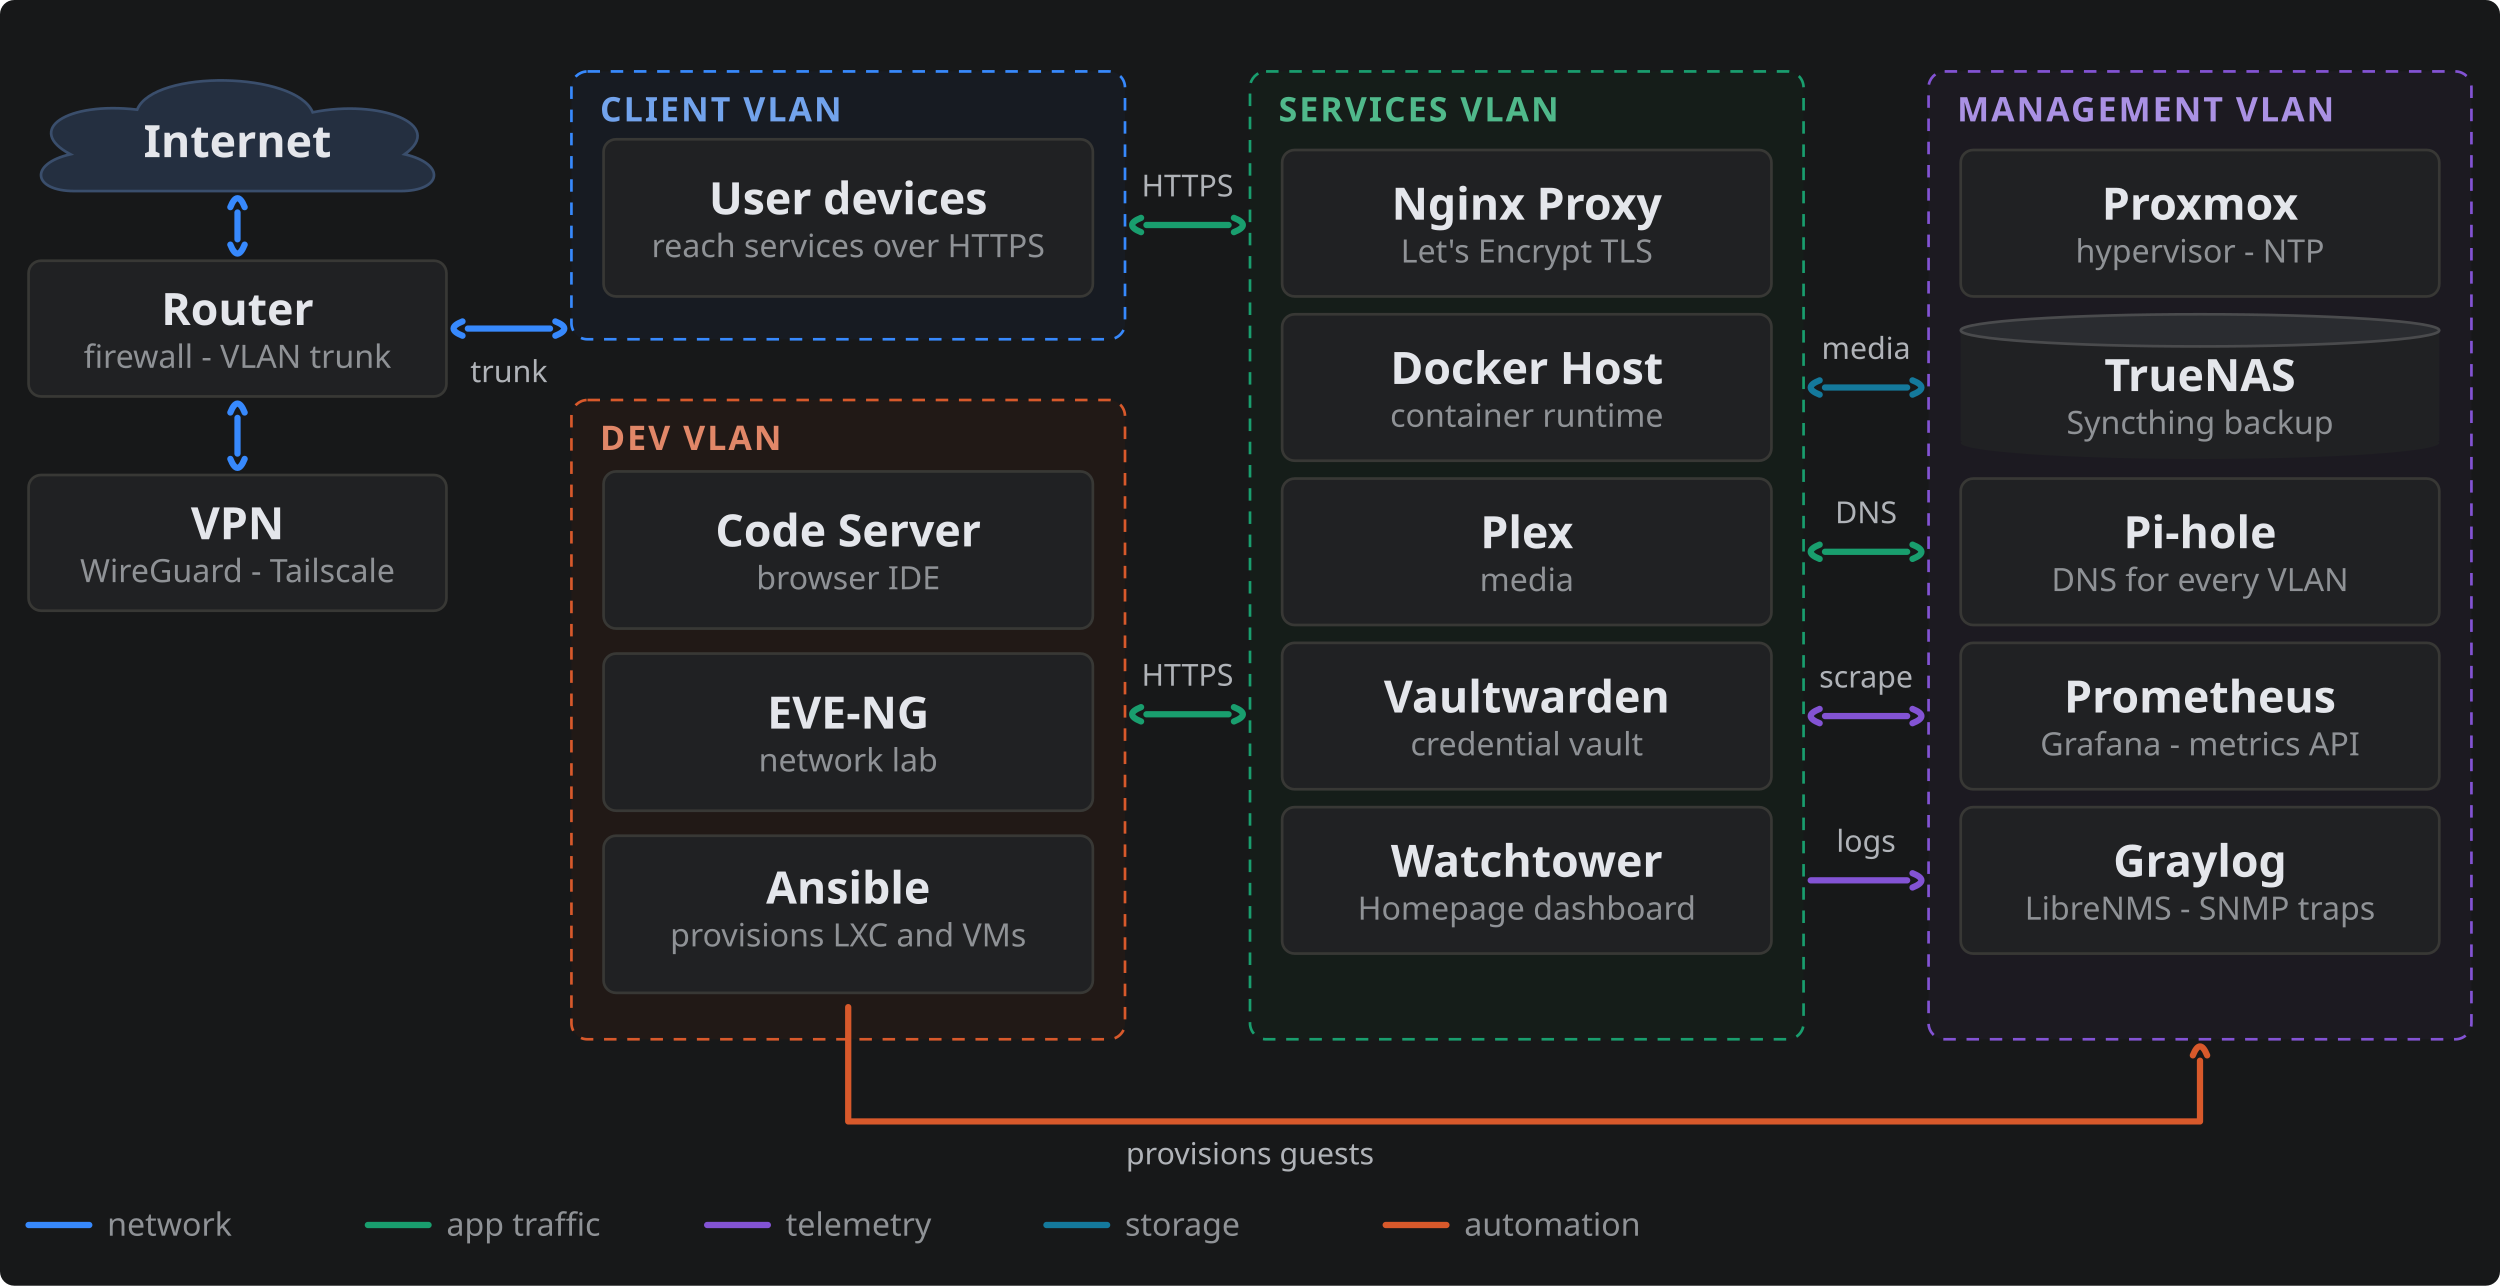
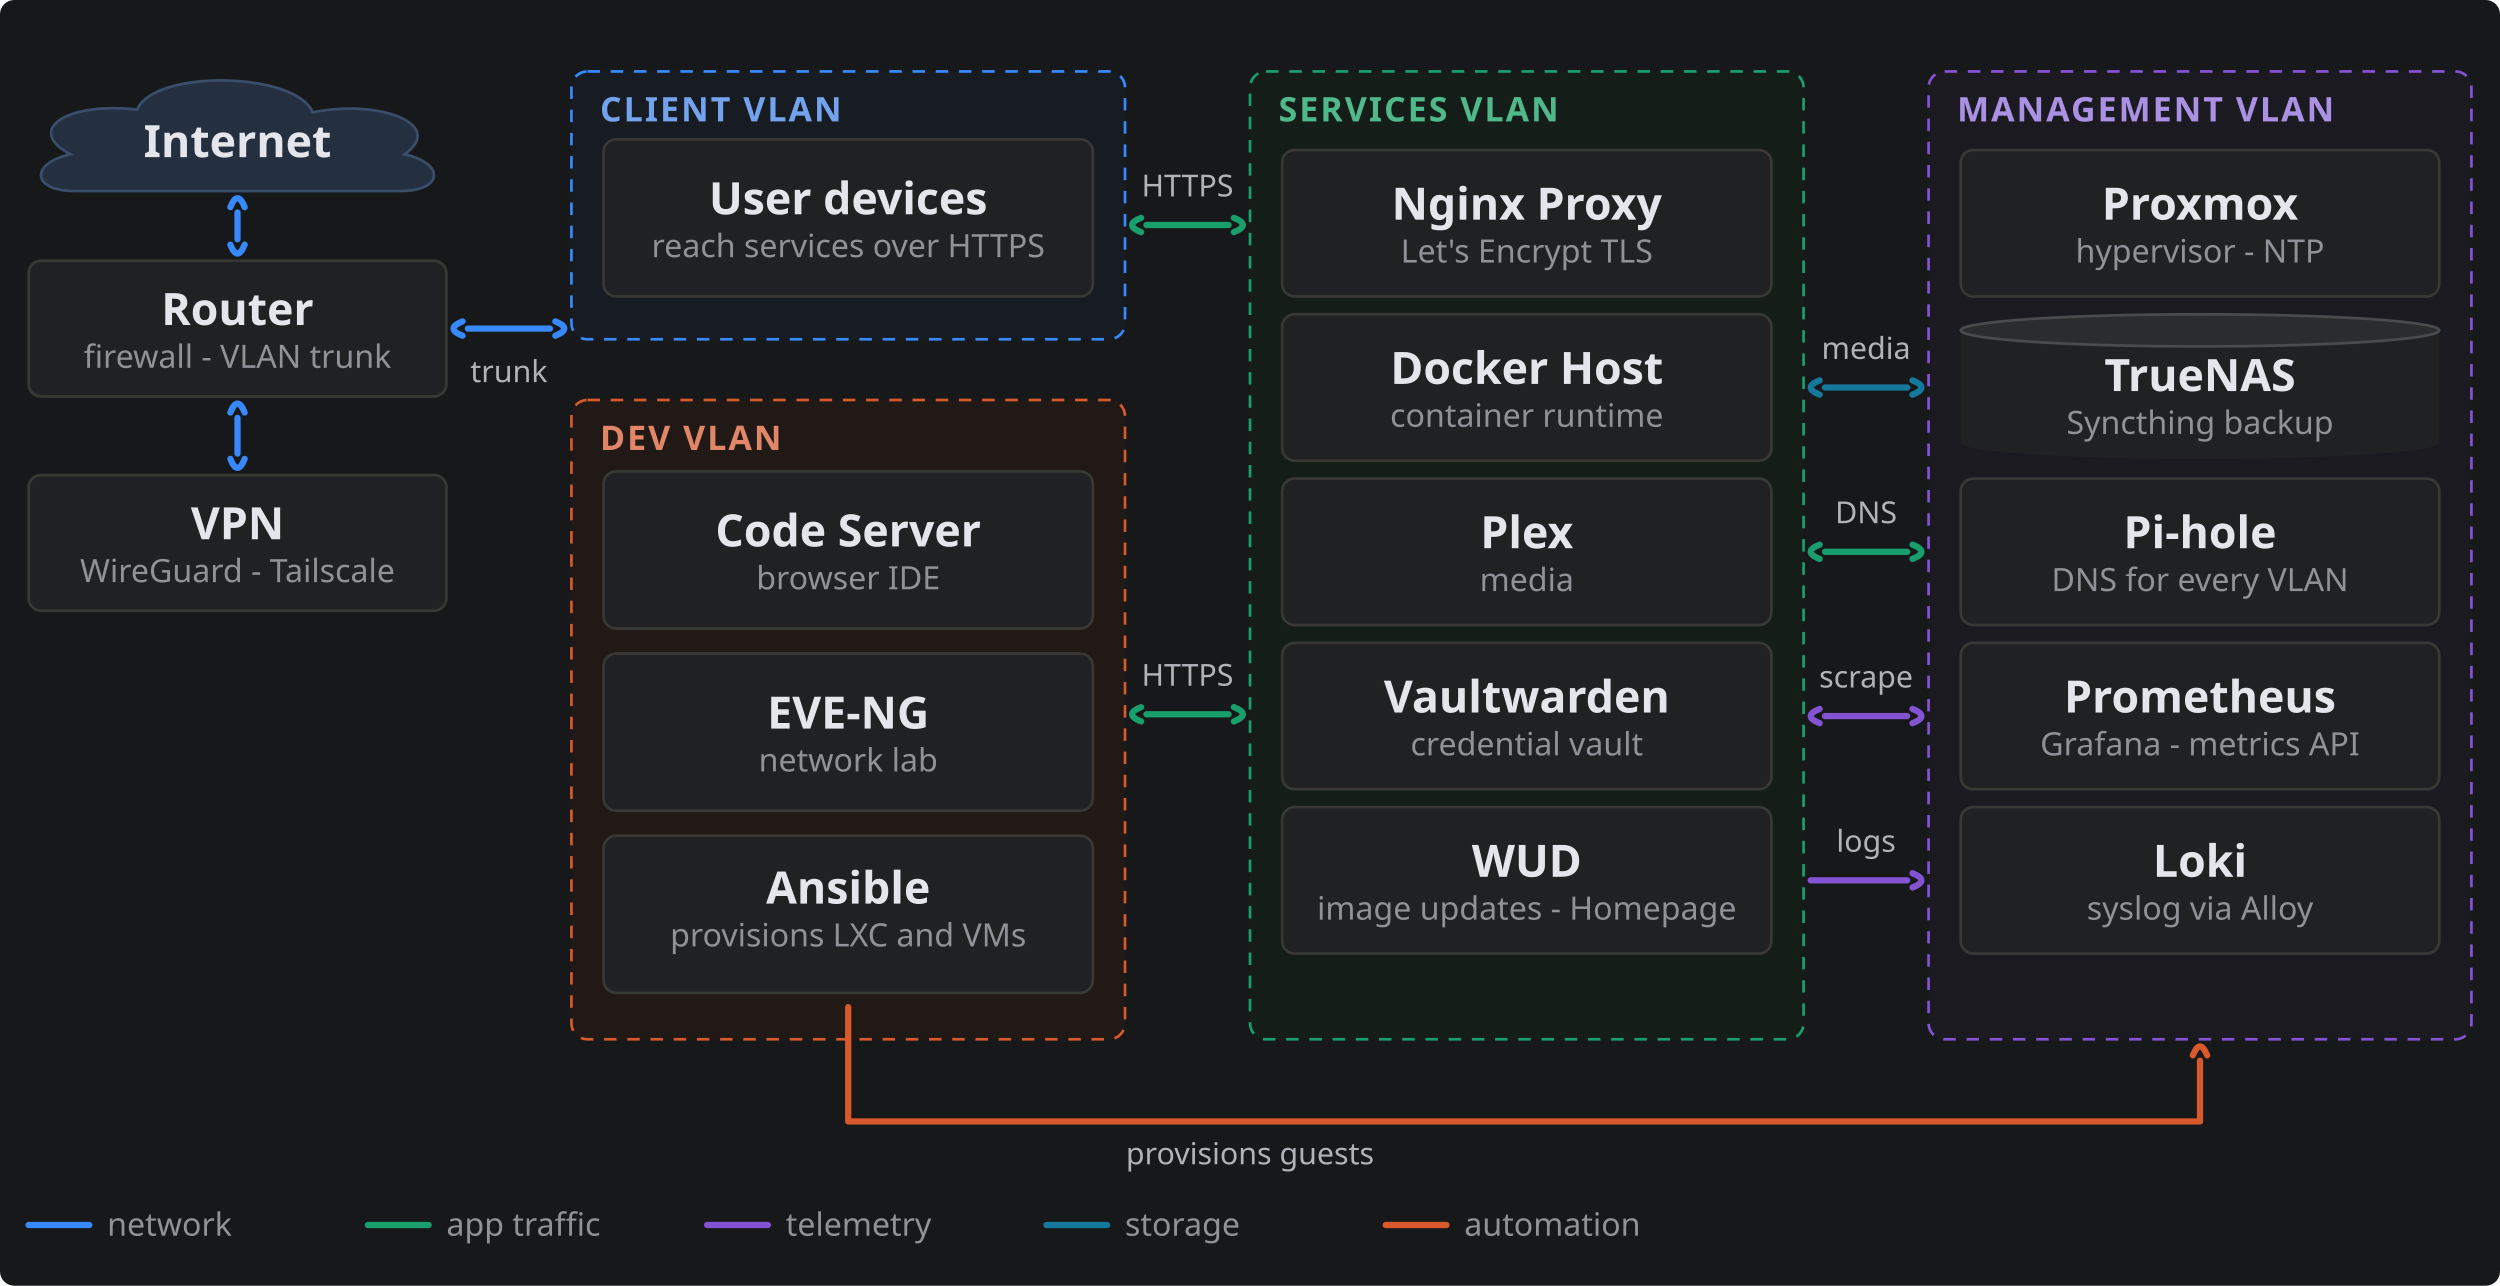
- <svg xmlns="http://www.w3.org/2000/svg" width="1400" height="720" viewBox="0 0 1400 720" role="img" aria-label="Home lab network by VLAN. A router and firewall trunks four VLANs from the internet. Client devices and a dev VLAN running Code Server and EVE-NG reach services over HTTPS through an Nginx reverse proxy with Let's Encrypt certificates. The services VLAN runs that proxy, a Docker host, Plex, Vaultwarden, Watchtower and a Homepage dashboard. The management VLAN runs the Proxmox hypervisor which is also the local NTP server, a TrueNAS box taking media and Syncthing backups, Pi-hole serving DNS to every VLAN, Prometheus scraping each service API with Grafana on top, and Graylog and LibreNMS taking syslog and SNMP traps. WireGuard and Tailscale provide remote access, and Ansible provisions every container and VM.">
+ <svg xmlns="http://www.w3.org/2000/svg" width="1400" height="720" viewBox="0 0 1400 720" role="img" aria-label="Home lab network by VLAN. A router and firewall trunks four VLANs from the internet. Client devices and a dev VLAN running Code Server and EVE-NG reach services over HTTPS through an Nginx reverse proxy with Let's Encrypt certificates. The services VLAN runs that proxy, a Docker host, Plex, Vaultwarden, a container update watcher and a Homepage dashboard. The management VLAN runs the Proxmox hypervisor which is also the local NTP server, a TrueNAS box taking media and Syncthing backups, Pi-hole serving DNS to every VLAN, Prometheus scraping each service API with Grafana on top, and Loki with an Alloy collector taking syslog from every guest. WireGuard and Tailscale provide remote access, and Ansible provisions every container and VM.">
  <rect width="1400" height="720" rx="8" fill="#171819" />
  <defs>
    <style>
      .n     { fill:#202123; stroke:#383835; stroke-width:1.5; }
      .zone  { fill:#1a1b1d; stroke-width:1.5; stroke-dasharray:7 6; }
      .z-blue{ stroke:#3789fd; fill:#171b22; }  .z-blue-t   { fill:#72a3ec; }
      .z-orange{ stroke:#d8592b; fill:#211916; }  .z-orange-t   { fill:#e18768; }
      .z-green{stroke:#199e6e; fill:#151d19; }  .z-green-t  { fill:#50b98b; }
      .z-purple{stroke:#8353d4;fill:#1c1a21; }  .z-purple-t { fill:#aa91e4; }
      .cloud { fill:#242f40; stroke:#3a4e6c; stroke-width:1.5; }
      .cyl   { fill:#202123; }
      .cyl-lid { fill:#2a2c30; stroke:#4a4b4d; stroke-width:1.5; }
      .t     { fill:#e4e6eb; font-family:sans-serif; font-size:25px; font-weight:600; text-anchor:middle; }
      .s     { fill:#8f9296; font-family:sans-serif; font-size:18px; text-anchor:middle; }
      .zt    { font-family:sans-serif; font-size:19px; font-weight:700; text-anchor:start; letter-spacing:.06em; }
      .lbl   { fill:#b0b3b8; font-family:sans-serif; font-size:17px; text-anchor:middle; }
      .key   { fill:#8f9296; font-family:sans-serif; font-size:18px; text-anchor:start; }
      .e     { fill:none; stroke-width:3.5; stroke-linecap:round; stroke-linejoin:round; }
      .head  { fill:none; stroke-width:3.5; stroke-linecap:round; stroke-linejoin:round; }
      .net   { stroke:#3789fd; }
      .web  { stroke:#199e6e; }
      .mon   { stroke:#8353d4; }
      .data { stroke:#14799c; }
      .auto  { stroke:#d8592b; }
    </style>
  </defs>
  <path class="cloud" d="M 41.7 107.0 L 224.3 107.0 C 247.7 107.0, 250.0 91.8, 226.6 86.4 C 250.0 69.7, 212.6 55.3, 175.1 62.9 C 165.8 40.1, 86.2 38.6, 76.8 61.4 C 37.1 56.8, 13.7 72.8, 39.4 86.4 C 16.0 91.8, 18.3 107.0, 41.7 107.0 Z" />
  <text class="t" x="133" y="88">Internet</text>
  <rect class="n" x="16" y="146" width="234" height="76" rx="7" />
  <text class="t" x="133" y="182">Router</text>
  <text class="s" x="133" y="206">firewall - VLAN trunk</text>
  <rect class="n" x="16" y="266" width="234" height="76" rx="7" />
  <text class="t" x="133" y="302">VPN</text>
  <text class="s" x="133" y="326">WireGuard - Tailscale</text>
  <rect class="zone z-blue" x="320" y="40" width="310" height="150" rx="9" />
  <text class="zt z-blue-t" x="336" y="68">CLIENT VLAN</text>
  <rect class="n" x="338" y="78" width="274" height="88" rx="7" />
  <text class="t" x="475" y="120">User devices</text>
  <text class="s" x="475" y="144">reach services over HTTPS</text>
  <rect class="zone z-orange" x="320" y="224" width="310" height="358" rx="9" />
  <text class="zt z-orange-t" x="336" y="252">DEV VLAN</text>
  <rect class="n" x="338" y="264" width="274" height="88" rx="7" />
  <text class="t" x="475" y="306">Code Server</text>
  <text class="s" x="475" y="330">browser IDE</text>
  <rect class="n" x="338" y="366" width="274" height="88" rx="7" />
  <text class="t" x="475" y="408">EVE-NG</text>
  <text class="s" x="475" y="432">network lab</text>
  <rect class="n" x="338" y="468" width="274" height="88" rx="7" />
  <text class="t" x="475" y="506">Ansible</text>
  <text class="s" x="475" y="530">provisions LXC and VMs</text>
  <rect class="zone z-green" x="700" y="40" width="310" height="542" rx="9" />
  <text class="zt z-green-t" x="716" y="68">SERVICES VLAN</text>
  <rect class="n" x="718" y="84" width="274" height="82" rx="7" />
  <text class="t" x="855" y="123">Nginx Proxy</text>
  <text class="s" x="855" y="147">Let's Encrypt TLS</text>
  <rect class="n" x="718" y="176" width="274" height="82" rx="7" />
  <text class="t" x="855" y="215">Docker Host</text>
  <text class="s" x="855" y="239">container runtime</text>
  <rect class="n" x="718" y="268" width="274" height="82" rx="7" />
  <text class="t" x="855" y="307">Plex</text>
  <text class="s" x="855" y="331">media</text>
  <rect class="n" x="718" y="360" width="274" height="82" rx="7" />
  <text class="t" x="855" y="399">Vaultwarden</text>
  <text class="s" x="855" y="423">credential vault</text>
  <rect class="n" x="718" y="452" width="274" height="82" rx="7" />
-   <text class="t" x="855" y="491">Watchtower</text>
-   <text class="s" x="855" y="515">Homepage dashboard</text>
+   <text class="t" x="855" y="491">WUD</text>
+   <text class="s" x="855" y="515">image updates - Homepage</text>
  <rect class="zone z-purple" x="1080" y="40" width="304" height="542" rx="9" />
  <text class="zt z-purple-t" x="1096" y="68">MANAGEMENT VLAN</text>
  <rect class="n" x="1098" y="84" width="268" height="82" rx="7" />
  <text class="t" x="1232" y="123">Proxmox</text>
  <text class="s" x="1232" y="147">hypervisor - NTP</text>
  <g class="cyl">
    <rect x="1098" y="185" width="268" height="62" />
    <ellipse cx="1232" cy="248" rx="134" ry="9" />
  </g>
  <ellipse class="cyl-lid" cx="1232" cy="185" rx="134" ry="9" />
  <text class="t" x="1232" y="219">TrueNAS</text>
  <text class="s" x="1232" y="243">Syncthing backup</text>
  <rect class="n" x="1098" y="268" width="268" height="82" rx="7" />
  <text class="t" x="1232" y="307">Pi-hole</text>
  <text class="s" x="1232" y="331">DNS for every VLAN</text>
  <rect class="n" x="1098" y="360" width="268" height="82" rx="7" />
  <text class="t" x="1232" y="399">Prometheus</text>
  <text class="s" x="1232" y="423">Grafana - metrics API</text>
  <rect class="n" x="1098" y="452" width="268" height="82" rx="7" />
-   <text class="t" x="1232" y="491">Graylog</text>
-   <text class="s" x="1232" y="515">LibreNMS - SNMP traps</text>
+   <text class="t" x="1232" y="491">Loki</text>
+   <text class="s" x="1232" y="515">syslog via Alloy</text>
  <path class="e net" d="M133 234 V254" />
  <path class="head net" d="M-5 -4 Q5 0 -5 4" transform="translate(133 262) rotate(90)" />
  <path class="head net" d="M-5 -4 Q5 0 -5 4" transform="translate(133 226) rotate(-90)" />
  <path class="e net" d="M133 119 V134" />
  <path class="head net" d="M-5 -4 Q5 0 -5 4" transform="translate(133 111) rotate(-90)" />
  <path class="head net" d="M-5 -4 Q5 0 -5 4" transform="translate(133 142) rotate(90)" />
  <path class="e net" d="M262 184 H308" />
  <path class="head net" d="M-5 -4 Q5 0 -5 4" transform="translate(254 184) rotate(180)" />
  <path class="head net" d="M-5 -4 Q5 0 -5 4" transform="translate(316 184)" />
  <text class="lbl" x="285" y="214">trunk</text>
  <path class="e web" d="M642 126 H688" />
  <path class="head web" d="M-5 -4 Q5 0 -5 4" transform="translate(634 126) rotate(180)" />
  <path class="head web" d="M-5 -4 Q5 0 -5 4" transform="translate(696 126)" />
  <text class="lbl" x="665" y="110">HTTPS</text>
  <path class="e web" d="M642 400 H688" />
  <path class="head web" d="M-5 -4 Q5 0 -5 4" transform="translate(634 400) rotate(180)" />
  <path class="head web" d="M-5 -4 Q5 0 -5 4" transform="translate(696 400)" />
  <text class="lbl" x="665" y="384">HTTPS</text>
  <path class="e data" d="M1022 217 H1068" />
  <path class="head data" d="M-5 -4 Q5 0 -5 4" transform="translate(1014 217) rotate(180)" />
  <path class="head data" d="M-5 -4 Q5 0 -5 4" transform="translate(1076 217)" />
  <text class="lbl" x="1045" y="201">media</text>
  <path class="e web" d="M1022 309 H1068" />
  <path class="head web" d="M-5 -4 Q5 0 -5 4" transform="translate(1014 309) rotate(180)" />
  <path class="head web" d="M-5 -4 Q5 0 -5 4" transform="translate(1076 309)" />
  <text class="lbl" x="1045" y="293">DNS</text>
  <path class="e mon" d="M1022 401 H1068" />
  <path class="head mon" d="M-5 -4 Q5 0 -5 4" transform="translate(1076 401)" />
  <path class="head mon" d="M-5 -4 Q5 0 -5 4" transform="translate(1014 401) rotate(180)" />
  <text class="lbl" x="1045" y="385">scrape</text>
  <path class="e mon" d="M1014 493 H1068" />
  <path class="head mon" d="M-5 -4 Q5 0 -5 4" transform="translate(1076 493)" />
  <text class="lbl" x="1045" y="477">logs</text>
  <path class="e auto" d="M475 564 V628 H1232 V594" />
  <path class="head auto" d="M-5 -4 Q5 0 -5 4" transform="translate(1232 586) rotate(-90)" />
  <text class="lbl" x="700" y="652">provisions guests</text>
  <line class="e net" x1="16" y1="686" x2="50" y2="686" />
  <text class="key" x="60" y="692">network</text>
  <line class="e web" x1="206" y1="686" x2="240" y2="686" />
  <text class="key" x="250" y="692">app traffic</text>
  <line class="e mon" x1="396" y1="686" x2="430" y2="686" />
  <text class="key" x="440" y="692">telemetry</text>
  <line class="e data" x1="586" y1="686" x2="620" y2="686" />
  <text class="key" x="630" y="692">storage</text>
  <line class="e auto" x1="776" y1="686" x2="810" y2="686" />
  <text class="key" x="820" y="692">automation</text>
</svg>
